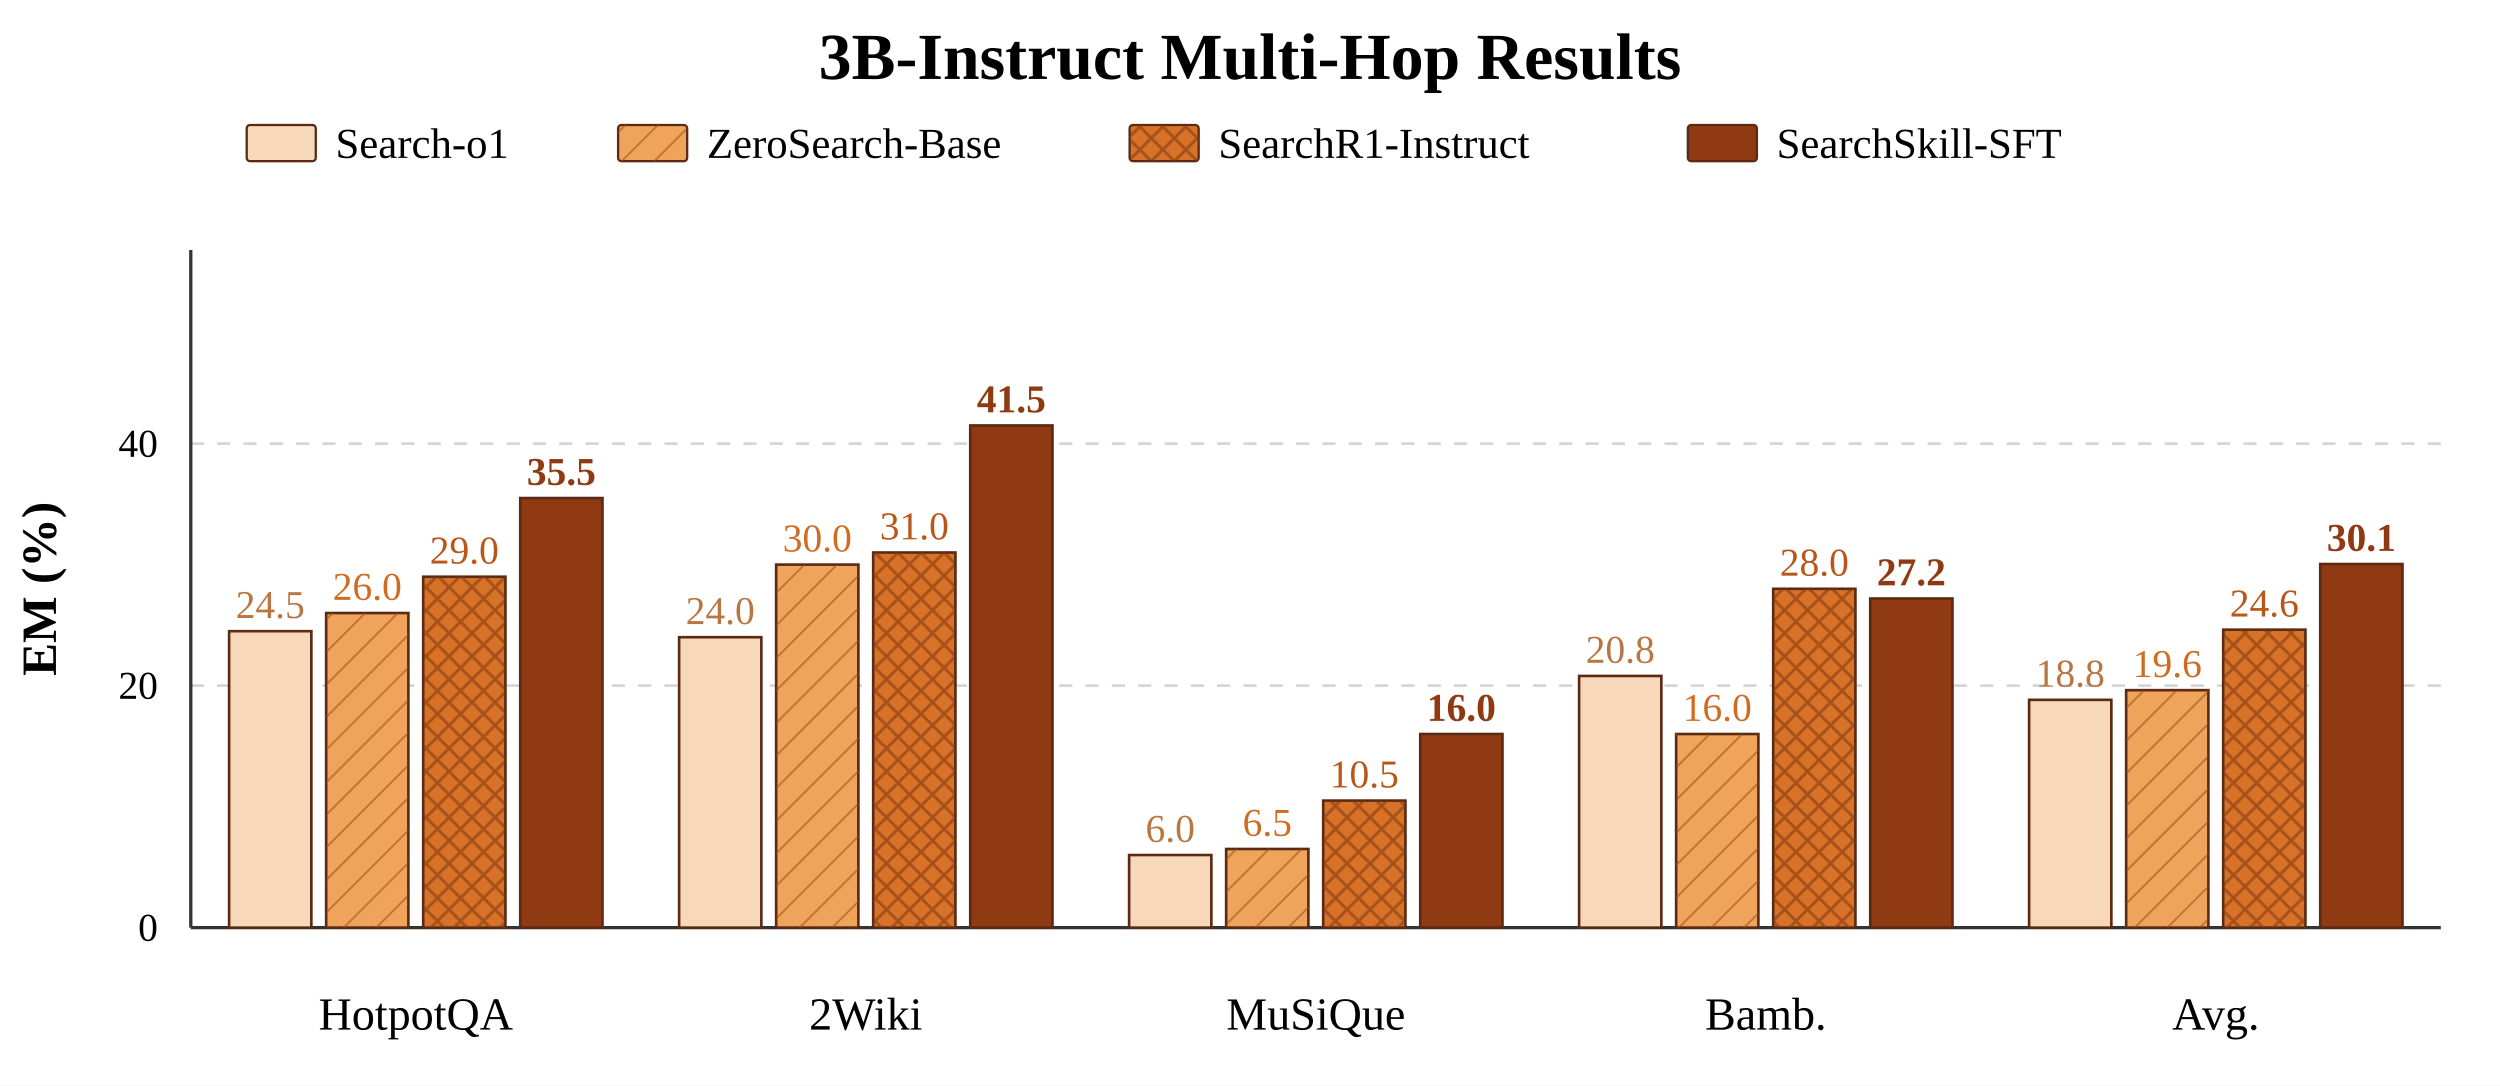
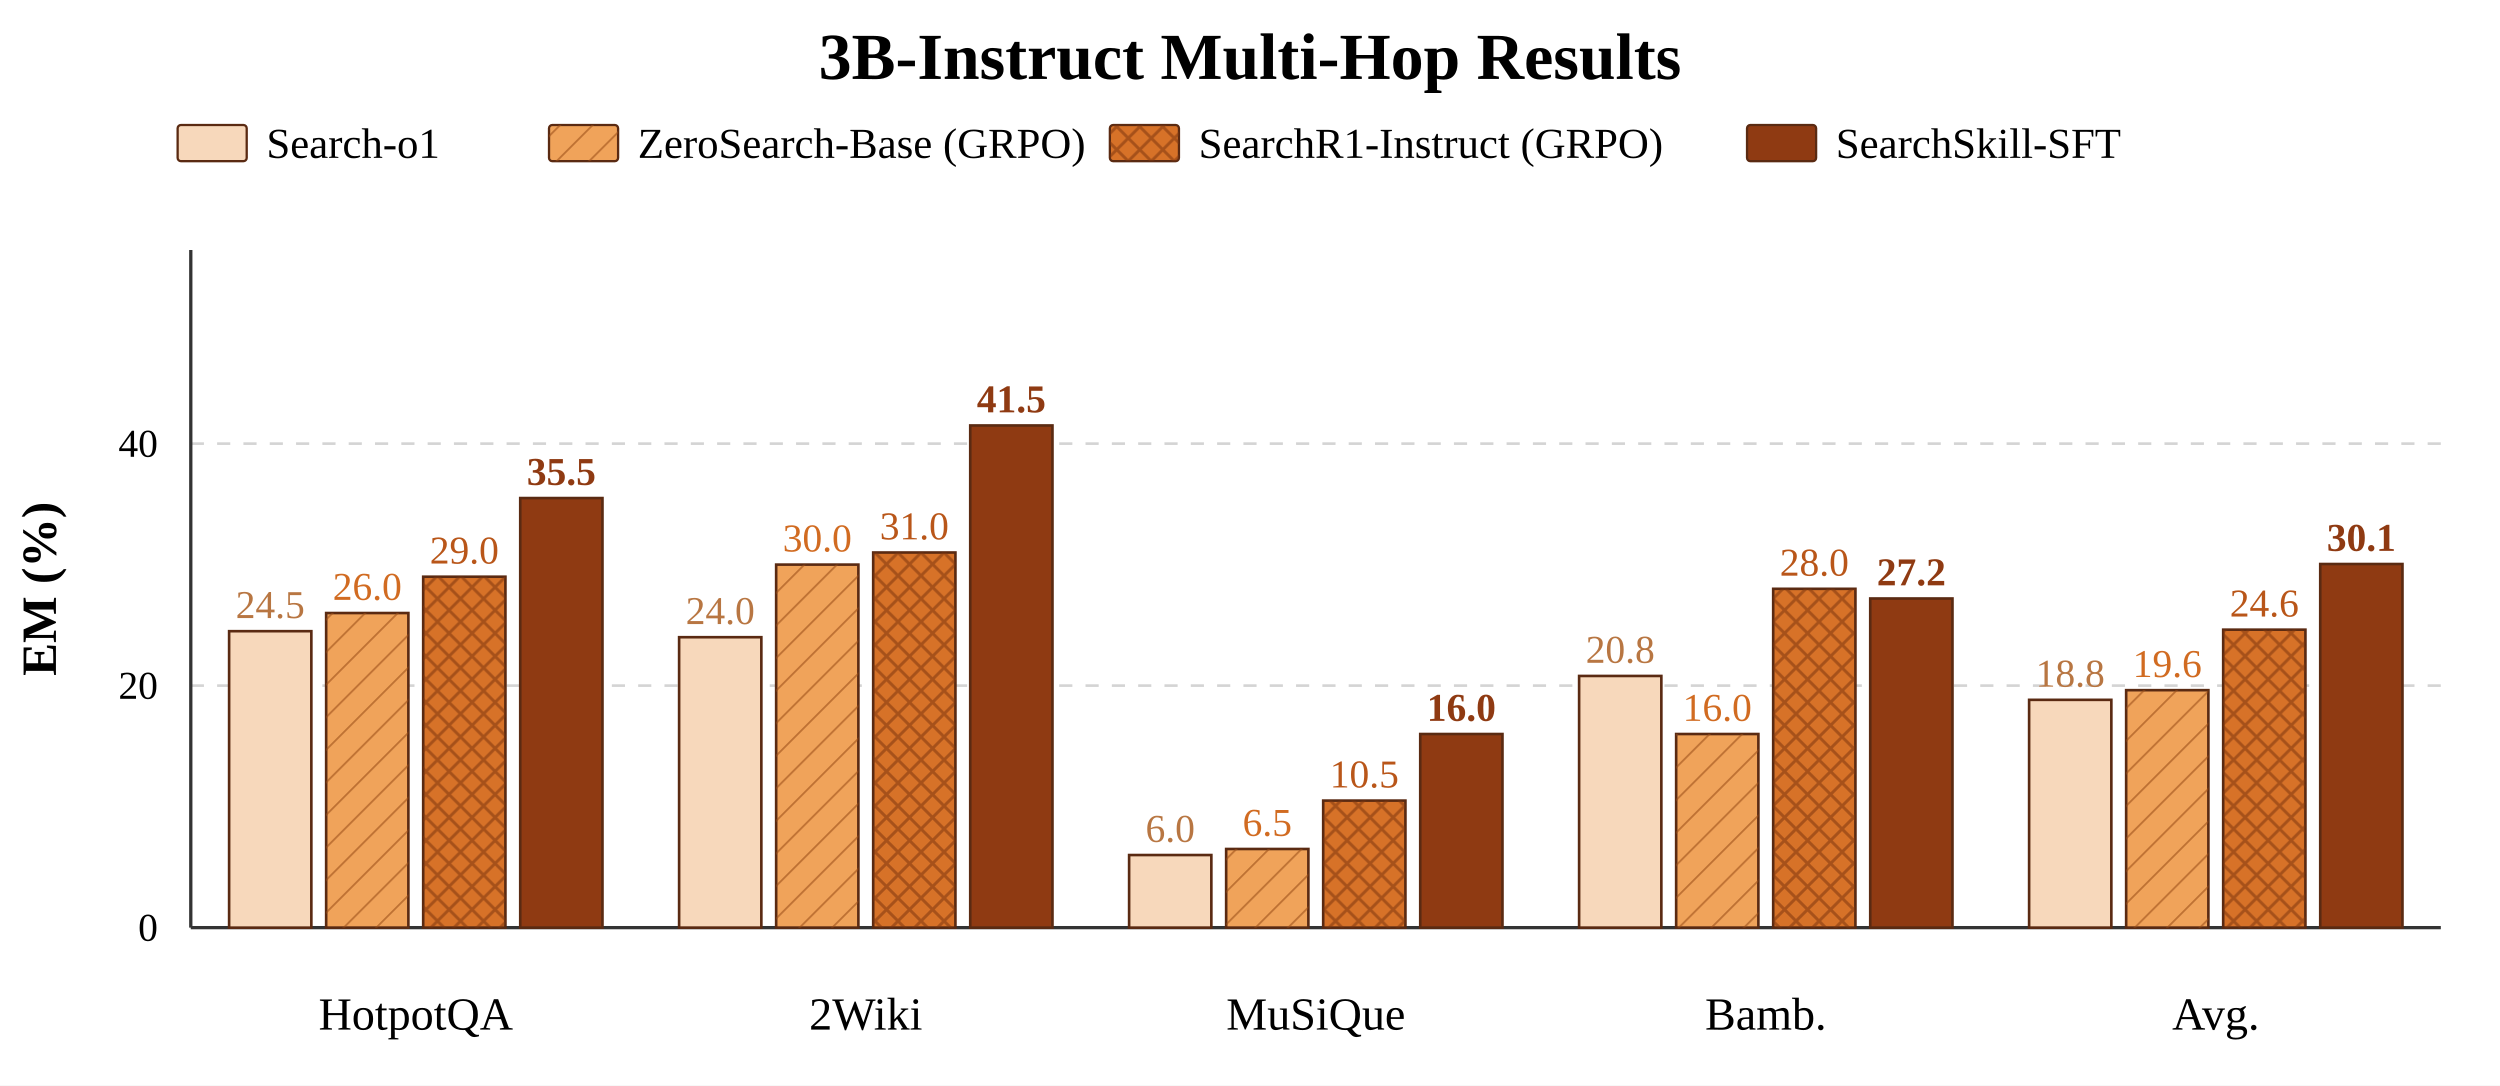
<svg xmlns="http://www.w3.org/2000/svg" width="760" height="330" viewBox="0 0 760 330">
  <defs>
    <pattern id="diag" patternUnits="userSpaceOnUse" width="7" height="7" patternTransform="rotate(45)">
      <rect width="7" height="7" fill="transparent" />
      <line x1="0" y1="0" x2="0" y2="7" stroke="#9a4e17" stroke-width="1.15" opacity="0.55" />
    </pattern>
    <pattern id="cross" patternUnits="userSpaceOnUse" width="7" height="7">
      <rect width="7" height="7" fill="transparent" />
      <path d="M0,0 L7,7 M7,0 L0,7" stroke="#7f360f" stroke-width="0.9" opacity="0.55" />
    </pattern>
  </defs>
  <rect width="100%" height="100%" fill="white" />
  <text x="380" y="24" text-anchor="middle" font-family="Times New Roman, DejaVu Serif, serif" font-size="20" font-weight="700">3B-Instruct Multi-Hop Results</text>
-   <rect x="75" y="38" width="21" height="11" rx="1" fill="#F7D8BB" stroke="#5A2A12" stroke-width="0.7" />
-   <text x="102" y="48" font-family="Times New Roman, DejaVu Serif, serif" font-size="13">Search-o1</text>
-   <rect x="187.9" y="38" width="21" height="11" rx="1" fill="#F0A35A" stroke="#5A2A12" stroke-width="0.7" />
-   <rect x="187.9" y="38" width="21" height="11" rx="1" fill="url(#diag)" />
-   <text x="214.9" y="48" font-family="Times New Roman, DejaVu Serif, serif" font-size="13">ZeroSearch-Base</text>
-   <rect x="343.4" y="38" width="21" height="11" rx="1" fill="#D77228" stroke="#5A2A12" stroke-width="0.7" />
-   <rect x="343.4" y="38" width="21" height="11" rx="1" fill="url(#cross)" />
-   <text x="370.4" y="48" font-family="Times New Roman, DejaVu Serif, serif" font-size="13">SearchR1-Instruct</text>
-   <rect x="513.1" y="38" width="21" height="11" rx="1" fill="#8F3A12" stroke="#5A2A12" stroke-width="0.7" />
-   <text x="540.1" y="48" font-family="Times New Roman, DejaVu Serif, serif" font-size="13">SearchSkill-SFT</text>
+   <rect x="54" y="38" width="21" height="11" rx="1" fill="#F7D8BB" stroke="#5A2A12" stroke-width="0.7" />
+   <text x="81" y="48" font-family="Times New Roman, DejaVu Serif, serif" font-size="13">Search-o1</text>
+   <rect x="166.9" y="38" width="21" height="11" rx="1" fill="#F0A35A" stroke="#5A2A12" stroke-width="0.7" />
+   <rect x="166.9" y="38" width="21" height="11" rx="1" fill="url(#diag)" />
+   <text x="193.9" y="48" font-family="Times New Roman, DejaVu Serif, serif" font-size="13">ZeroSearch-Base (GRPO)</text>
+   <rect x="337.4" y="38" width="21" height="11" rx="1" fill="#D77228" stroke="#5A2A12" stroke-width="0.7" />
+   <rect x="337.4" y="38" width="21" height="11" rx="1" fill="url(#cross)" />
+   <text x="364.4" y="48" font-family="Times New Roman, DejaVu Serif, serif" font-size="13">SearchR1-Instruct (GRPO)</text>
+   <rect x="531.1" y="38" width="21" height="11" rx="1" fill="#8F3A12" stroke="#5A2A12" stroke-width="0.7" />
+   <text x="558.1" y="48" font-family="Times New Roman, DejaVu Serif, serif" font-size="13">SearchSkill-SFT</text>
  <line x1="58" x2="742" y1="282" y2="282" stroke="#cfcfcf" stroke-width="0.8" stroke-dasharray="4 4" opacity="0.9" />
  <text x="48" y="286" text-anchor="end" font-family="Times New Roman, DejaVu Serif, serif" font-size="12">0</text>
  <line x1="58" x2="742" y1="208.429" y2="208.429" stroke="#cfcfcf" stroke-width="0.8" stroke-dasharray="4 4" opacity="0.9" />
  <text x="48" y="212.429" text-anchor="end" font-family="Times New Roman, DejaVu Serif, serif" font-size="12">20</text>
  <line x1="58" x2="742" y1="134.857" y2="134.857" stroke="#cfcfcf" stroke-width="0.8" stroke-dasharray="4 4" opacity="0.9" />
  <text x="48" y="138.857" text-anchor="end" font-family="Times New Roman, DejaVu Serif, serif" font-size="12">40</text>
  <line x1="58" x2="58" y1="76" y2="282" stroke="#333" stroke-width="1" />
  <line x1="58" x2="742" y1="282" y2="282" stroke="#333" stroke-width="1" />
  <text transform="translate(17 179) rotate(-90)" text-anchor="middle" font-family="Times New Roman, DejaVu Serif, serif" font-size="15" font-weight="700">EM (%)</text>
  <text x="126.4" y="313" text-anchor="middle" font-family="Times New Roman, DejaVu Serif, serif" font-size="14">HotpotQA</text>
  <text x="263.2" y="313" text-anchor="middle" font-family="Times New Roman, DejaVu Serif, serif" font-size="14">2Wiki</text>
  <text x="400" y="313" text-anchor="middle" font-family="Times New Roman, DejaVu Serif, serif" font-size="14">MuSiQue</text>
  <text x="536.8" y="313" text-anchor="middle" font-family="Times New Roman, DejaVu Serif, serif" font-size="14">Bamb.</text>
  <text x="673.6" y="313" text-anchor="middle" font-family="Times New Roman, DejaVu Serif, serif" font-size="14">Avg.</text>
  <rect x="69.65" y="191.88" width="25" height="90.13" fill="#F7D8BB" stroke="#5A2A12" stroke-width="0.8" />
  <text x="82.15" y="187.88" text-anchor="middle" font-family="Times New Roman, DejaVu Serif, serif" font-size="12" fill="#B87642">24.5</text>
  <rect x="206.45" y="193.71" width="25" height="88.29" fill="#F7D8BB" stroke="#5A2A12" stroke-width="0.8" />
  <text x="218.95" y="189.71" text-anchor="middle" font-family="Times New Roman, DejaVu Serif, serif" font-size="12" fill="#B87642">24.0</text>
  <rect x="343.25" y="259.93" width="25" height="22.07" fill="#F7D8BB" stroke="#5A2A12" stroke-width="0.8" />
  <text x="355.75" y="255.93" text-anchor="middle" font-family="Times New Roman, DejaVu Serif, serif" font-size="12" fill="#B87642">6.0</text>
  <rect x="480.05" y="205.49" width="25" height="76.51" fill="#F7D8BB" stroke="#5A2A12" stroke-width="0.8" />
  <text x="492.55" y="201.49" text-anchor="middle" font-family="Times New Roman, DejaVu Serif, serif" font-size="12" fill="#B87642">20.8</text>
  <rect x="616.85" y="212.75" width="25" height="69.25" fill="#F7D8BB" stroke="#5A2A12" stroke-width="0.8" />
  <text x="629.35" y="208.75" text-anchor="middle" font-family="Times New Roman, DejaVu Serif, serif" font-size="12" fill="#B87642">18.8</text>
  <rect x="99.15" y="186.36" width="25" height="95.64" fill="#F0A35A" stroke="#5A2A12" stroke-width="0.8" />
  <rect x="99.15" y="186.36" width="25" height="95.64" fill="url(#diag)" />
  <text x="111.65" y="182.36" text-anchor="middle" font-family="Times New Roman, DejaVu Serif, serif" font-size="12" fill="#D16B21">26.0</text>
  <rect x="235.95" y="171.64" width="25" height="110.36" fill="#F0A35A" stroke="#5A2A12" stroke-width="0.8" />
  <rect x="235.95" y="171.64" width="25" height="110.36" fill="url(#diag)" />
  <text x="248.45" y="167.64" text-anchor="middle" font-family="Times New Roman, DejaVu Serif, serif" font-size="12" fill="#D16B21">30.0</text>
  <rect x="372.75" y="258.09" width="25" height="23.91" fill="#F0A35A" stroke="#5A2A12" stroke-width="0.8" />
  <rect x="372.75" y="258.09" width="25" height="23.91" fill="url(#diag)" />
  <text x="385.25" y="254.09" text-anchor="middle" font-family="Times New Roman, DejaVu Serif, serif" font-size="12" fill="#D16B21">6.5</text>
  <rect x="509.55" y="223.14" width="25" height="58.86" fill="#F0A35A" stroke="#5A2A12" stroke-width="0.8" />
  <rect x="509.55" y="223.14" width="25" height="58.86" fill="url(#diag)" />
  <text x="522.05" y="219.14" text-anchor="middle" font-family="Times New Roman, DejaVu Serif, serif" font-size="12" fill="#D16B21">16.0</text>
  <rect x="646.35" y="209.81" width="25" height="72.19" fill="#F0A35A" stroke="#5A2A12" stroke-width="0.8" />
  <rect x="646.35" y="209.81" width="25" height="72.19" fill="url(#diag)" />
  <text x="658.85" y="205.81" text-anchor="middle" font-family="Times New Roman, DejaVu Serif, serif" font-size="12" fill="#D16B21">19.6</text>
  <rect x="128.65" y="175.32" width="25" height="106.68" fill="#D77228" stroke="#5A2A12" stroke-width="0.8" />
  <rect x="128.65" y="175.32" width="25" height="106.68" fill="url(#cross)" />
  <text x="141.15" y="171.32" text-anchor="middle" font-family="Times New Roman, DejaVu Serif, serif" font-size="12" fill="#B95619">29.0</text>
  <rect x="265.45" y="167.96" width="25" height="114.04" fill="#D77228" stroke="#5A2A12" stroke-width="0.8" />
  <rect x="265.45" y="167.96" width="25" height="114.04" fill="url(#cross)" />
  <text x="277.95" y="163.96" text-anchor="middle" font-family="Times New Roman, DejaVu Serif, serif" font-size="12" fill="#B95619">31.0</text>
  <rect x="402.25" y="243.38" width="25" height="38.63" fill="#D77228" stroke="#5A2A12" stroke-width="0.8" />
  <rect x="402.25" y="243.38" width="25" height="38.63" fill="url(#cross)" />
  <text x="414.75" y="239.38" text-anchor="middle" font-family="Times New Roman, DejaVu Serif, serif" font-size="12" fill="#B95619">10.5</text>
  <rect x="539.05" y="179.00" width="25" height="103.00" fill="#D77228" stroke="#5A2A12" stroke-width="0.8" />
  <rect x="539.05" y="179.00" width="25" height="103.00" fill="url(#cross)" />
  <text x="551.55" y="175.00" text-anchor="middle" font-family="Times New Roman, DejaVu Serif, serif" font-size="12" fill="#B95619">28.0</text>
  <rect x="675.85" y="191.42" width="25" height="90.58" fill="#D77228" stroke="#5A2A12" stroke-width="0.8" />
  <rect x="675.85" y="191.42" width="25" height="90.58" fill="url(#cross)" />
  <text x="688.35" y="187.42" text-anchor="middle" font-family="Times New Roman, DejaVu Serif, serif" font-size="12" fill="#B95619">24.6</text>
  <rect x="158.15" y="151.41" width="25" height="130.59" fill="#8F3A12" stroke="#5A2A12" stroke-width="0.8" />
  <text x="170.65" y="147.41" text-anchor="middle" font-family="Times New Roman, DejaVu Serif, serif" font-size="12" font-weight="700" fill="#8F3A12">35.5</text>
  <rect x="294.95" y="129.34" width="25" height="152.66" fill="#8F3A12" stroke="#5A2A12" stroke-width="0.8" />
  <text x="307.45" y="125.34" text-anchor="middle" font-family="Times New Roman, DejaVu Serif, serif" font-size="12" font-weight="700" fill="#8F3A12">41.5</text>
  <rect x="431.75" y="223.14" width="25" height="58.86" fill="#8F3A12" stroke="#5A2A12" stroke-width="0.8" />
  <text x="444.25" y="219.14" text-anchor="middle" font-family="Times New Roman, DejaVu Serif, serif" font-size="12" font-weight="700" fill="#8F3A12">16.0</text>
  <rect x="568.55" y="181.94" width="25" height="100.06" fill="#8F3A12" stroke="#5A2A12" stroke-width="0.8" />
  <text x="581.05" y="177.94" text-anchor="middle" font-family="Times New Roman, DejaVu Serif, serif" font-size="12" font-weight="700" fill="#8F3A12">27.2</text>
  <rect x="705.35" y="171.46" width="25" height="110.54" fill="#8F3A12" stroke="#5A2A12" stroke-width="0.8" />
  <text x="717.85" y="167.46" text-anchor="middle" font-family="Times New Roman, DejaVu Serif, serif" font-size="12" font-weight="700" fill="#8F3A12">30.1</text>
</svg>
